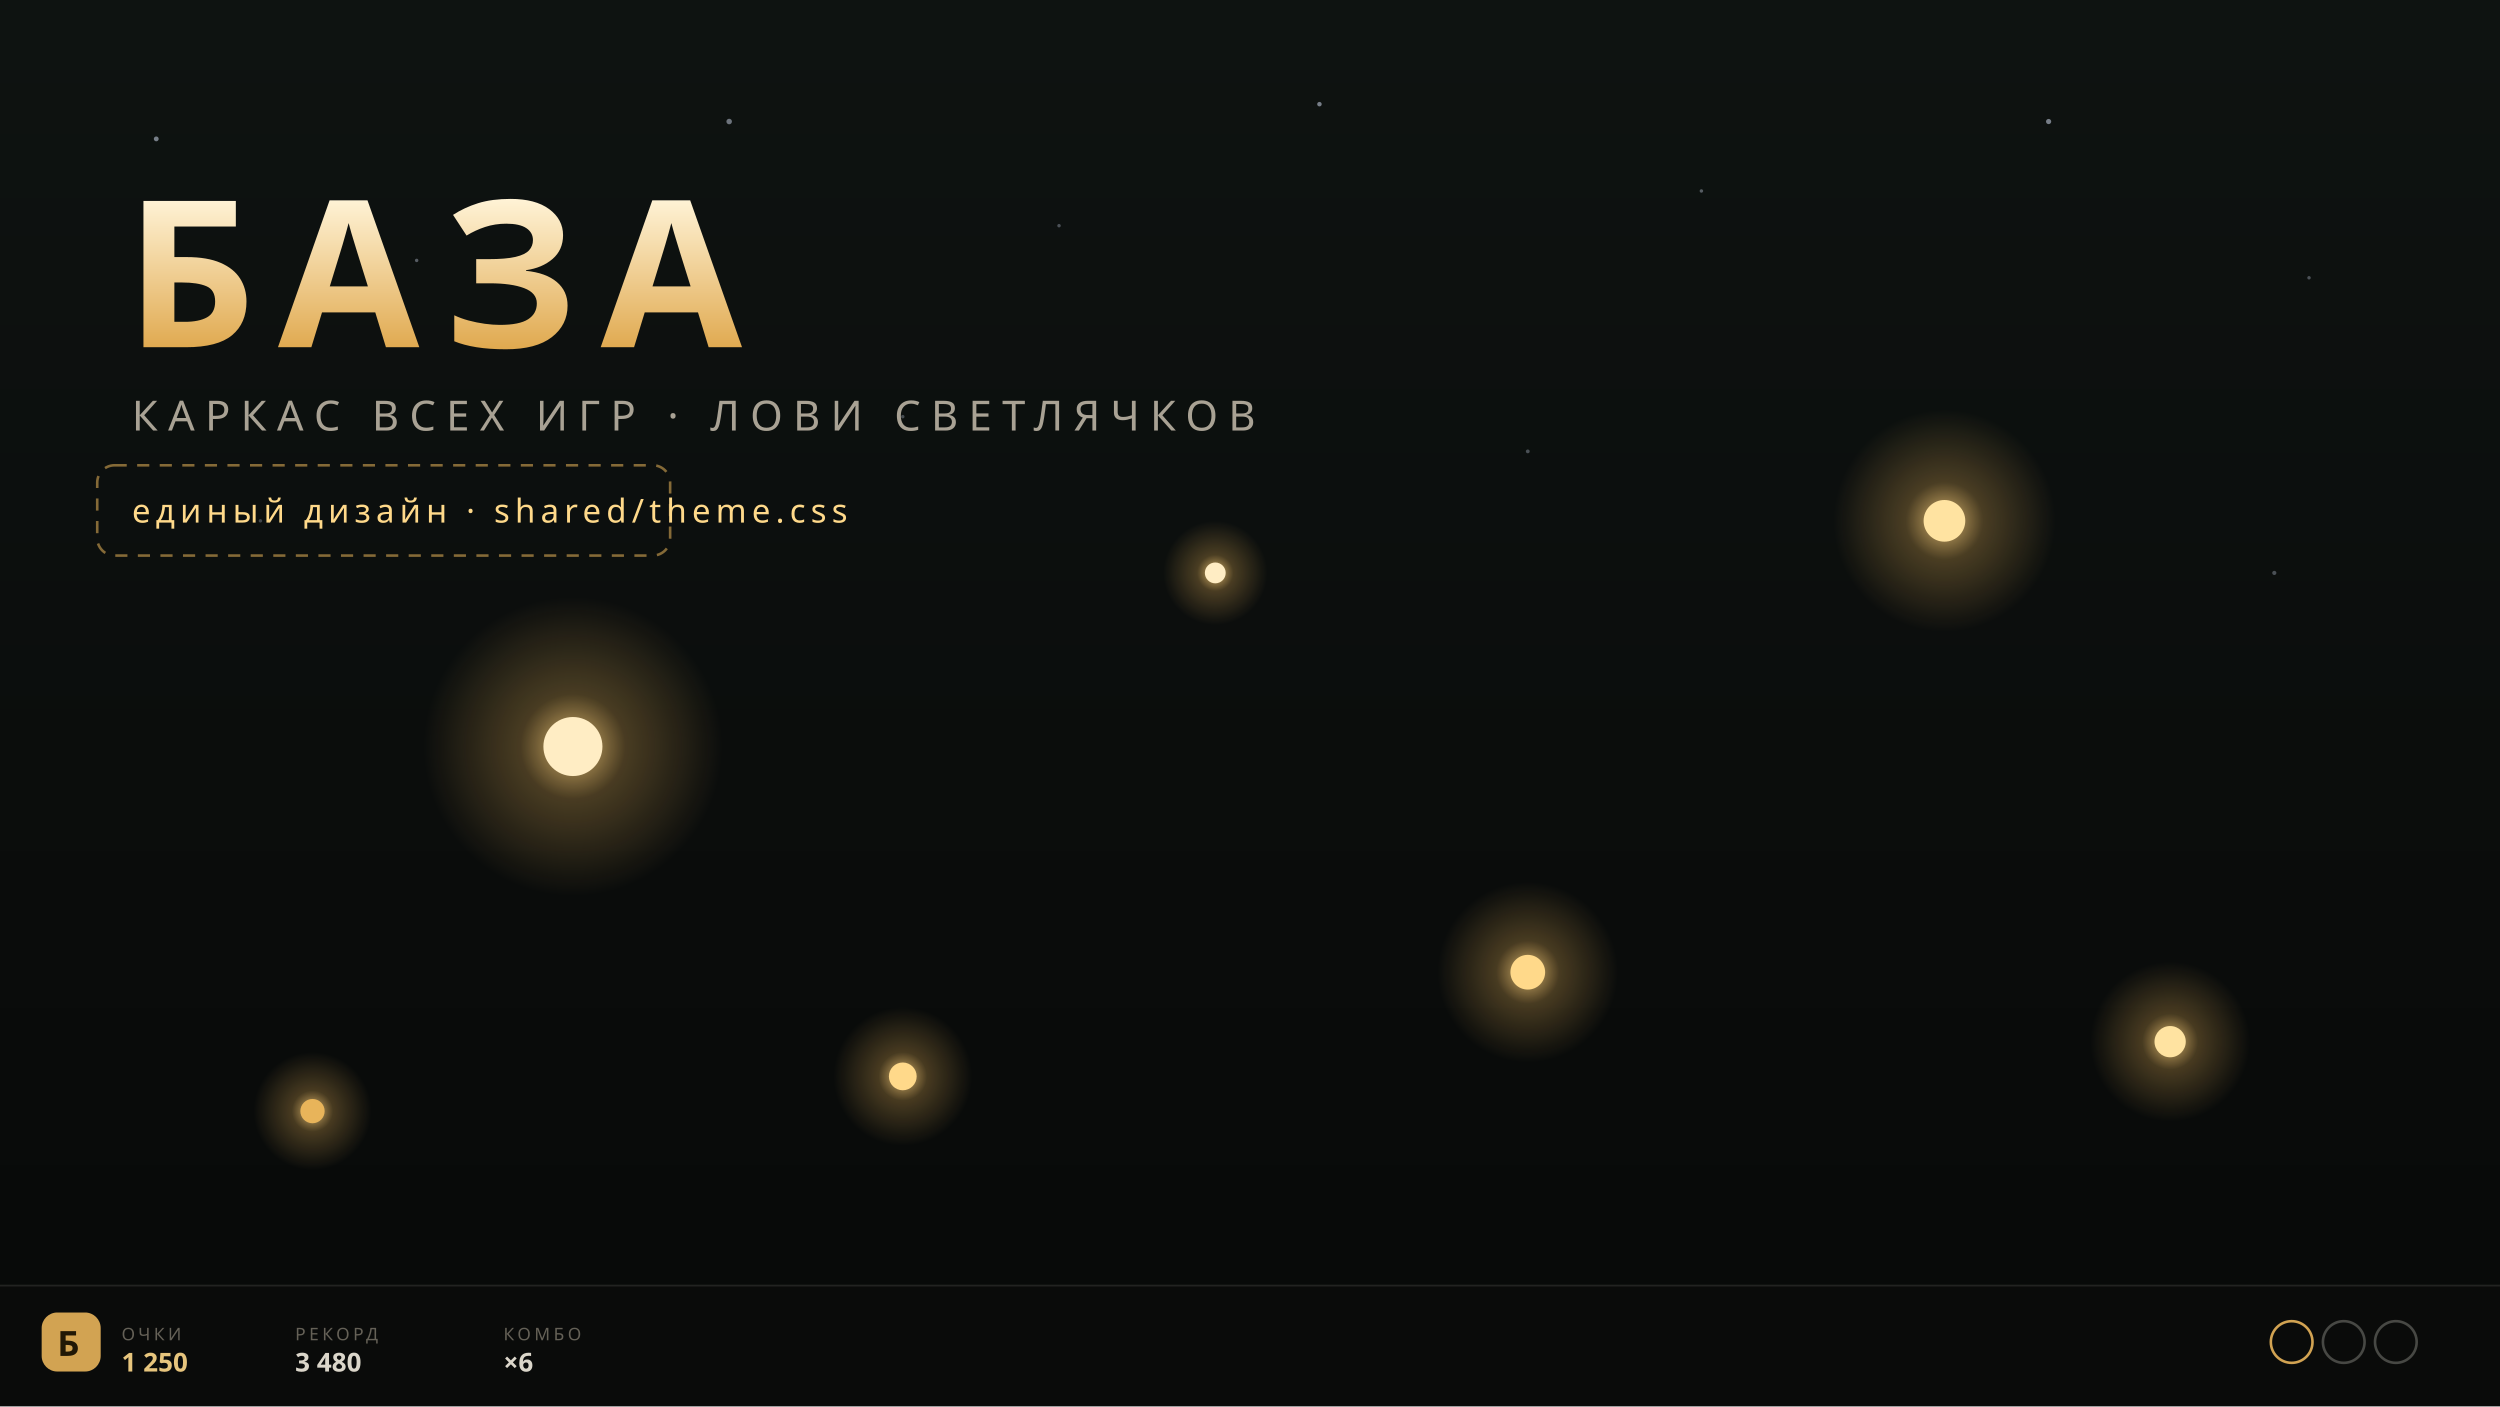
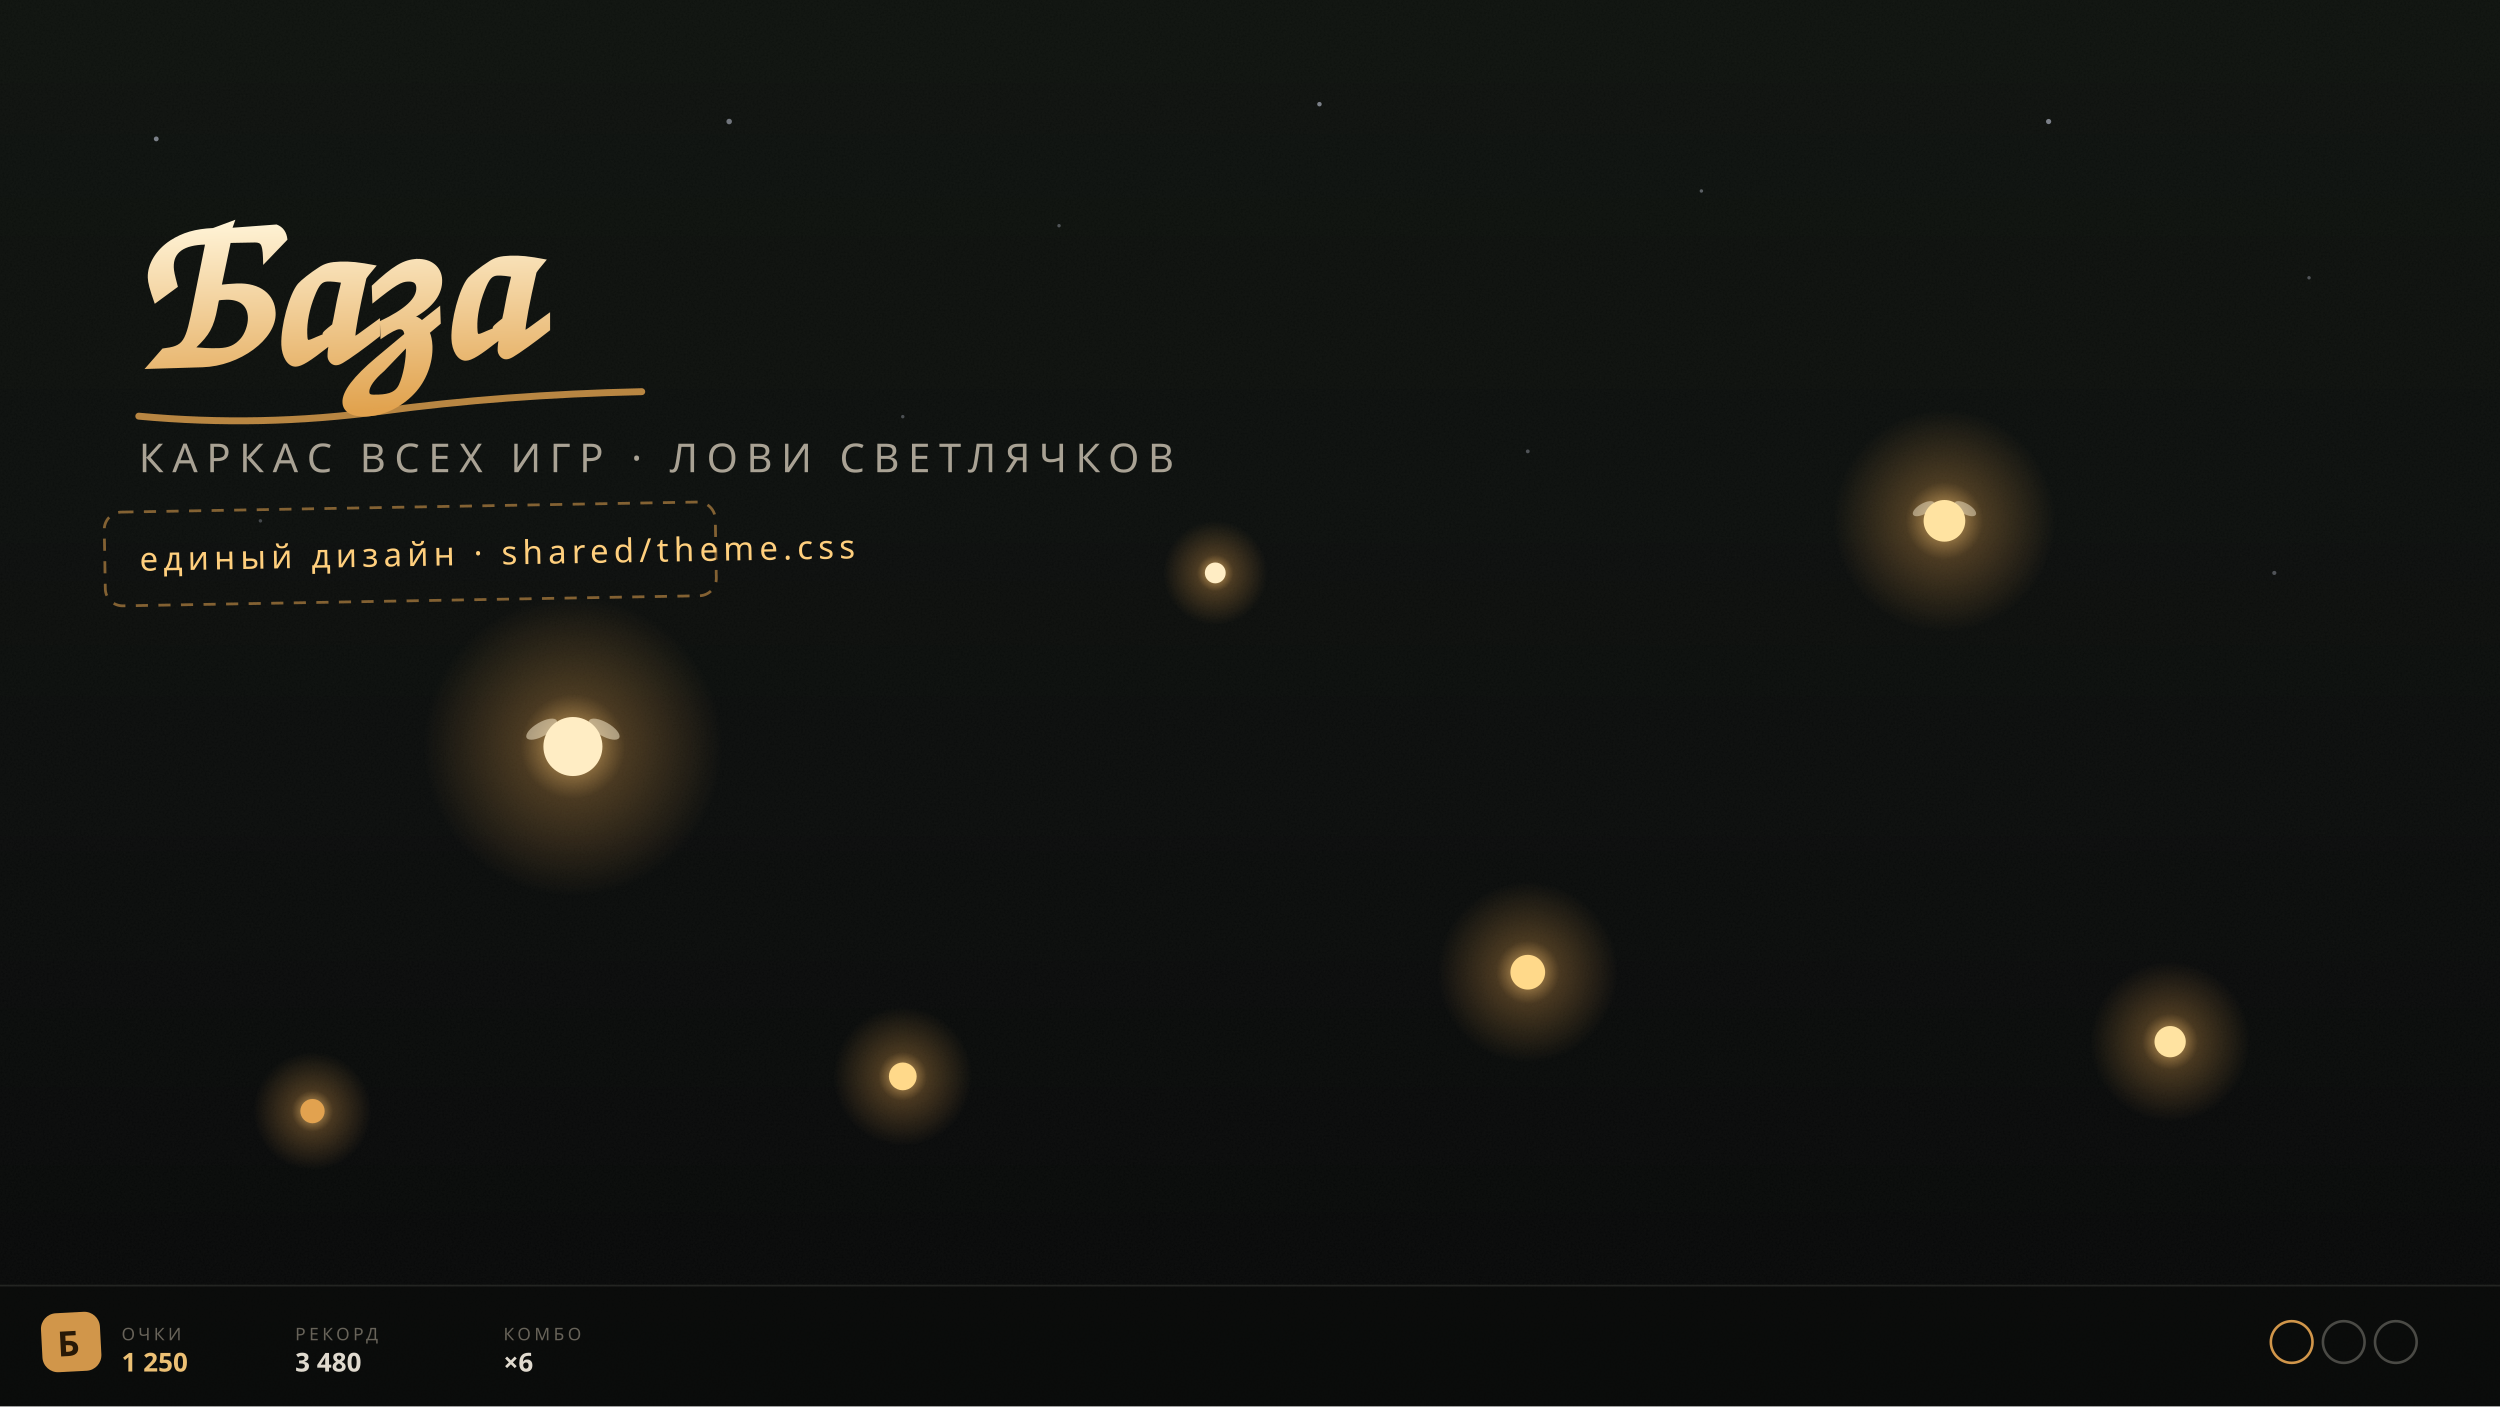
- <svg xmlns="http://www.w3.org/2000/svg" viewBox="0 0 1440 810" width="1440" height="810" role="img" aria-label="БАЗА — каркас всех игр: золотые светлячки на тёмном ночном фоне">
+ <svg xmlns="http://www.w3.org/2000/svg" viewBox="0 0 1440 810" width="1440" height="810" role="img" aria-label="БАЗА — каркас всех игр: рукописный заголовок и золотые светлячки на тёмном ночном фоне">
  <defs>
    <linearGradient id="sky" x1="0" y1="0" x2="0" y2="1">
-       <stop offset="0" stop-color="#0e1311" />
+       <stop offset="0" stop-color="#0e120e" />
      <stop offset="0.55" stop-color="#0b0d0c" />
-       <stop offset="1" stop-color="#070908" />
+       <stop offset="1" stop-color="#070808" />
    </linearGradient>
    <radialGradient id="glow">
-       <stop offset="0" stop-color="#ffd98a" stop-opacity="0.85" />
-       <stop offset="0.35" stop-color="#e8b45a" stop-opacity="0.28" />
-       <stop offset="1" stop-color="#e8b45a" stop-opacity="0" />
+       <stop offset="0" stop-color="#ffcf7d" stop-opacity="0.85" />
+       <stop offset="0.35" stop-color="#e2a24f" stop-opacity="0.28" />
+       <stop offset="1" stop-color="#e2a24f" stop-opacity="0" />
    </radialGradient>
    <linearGradient id="title" x1="0" y1="0" x2="0" y2="1">
      <stop offset="0" stop-color="#fff3d6" />
-       <stop offset="1" stop-color="#e0a94f" />
+       <stop offset="1" stop-color="#e0a04a" />
    </linearGradient>
-     <filter id="soft" x="-60%" y="-60%" width="220%" height="220%">
-       <feGaussianBlur stdDeviation="3" />
+     <filter id="grain">
+       <feTurbulence type="fractalNoise" baseFrequency="0.9" numOctaves="2" stitchTiles="stitch" />
+       <feColorMatrix values="0 0 0 0 1  0 0 0 0 0.93  0 0 0 0 0.82  0 0 0 0.05 0" />
    </filter>
  </defs>
  <rect width="1440" height="810" fill="url(#sky)" />
-   <g fill="#dfe9ff">
+   <rect width="1440" height="810" filter="url(#grain)" opacity="0.6" />
+   <g fill="#e6ecff">
    <circle cx="90" cy="80" r="1.4" opacity=".5" />
    <circle cx="240" cy="150" r="1" opacity=".35" />
    <circle cx="420" cy="70" r="1.6" opacity=".45" />
    <circle cx="610" cy="130" r="1" opacity=".3" />
    <circle cx="760" cy="60" r="1.3" opacity=".5" />
    <circle cx="980" cy="110" r="1" opacity=".35" />
    <circle cx="1180" cy="70" r="1.5" opacity=".5" />
    <circle cx="1330" cy="160" r="1" opacity=".3" />
    <circle cx="150" cy="300" r="1" opacity=".25" />
    <circle cx="1310" cy="330" r="1.2" opacity=".3" />
    <circle cx="520" cy="240" r="1" opacity=".28" />
    <circle cx="880" cy="260" r="1.1" opacity=".3" />
  </g>
  <g>
    <circle cx="330" cy="430" r="86" fill="url(#glow)" />
+     <ellipse cx="312" cy="420" rx="10" ry="4" fill="#fff3d6" opacity=".5" transform="rotate(-30 312 420)" />
+     <ellipse cx="348" cy="420" rx="10" ry="4" fill="#fff3d6" opacity=".5" transform="rotate(30 348 420)" />
    <circle cx="330" cy="430" r="17" fill="#ffedc4" />
    <circle cx="1120" cy="300" r="64" fill="url(#glow)" />
+     <ellipse cx="1108" cy="293" rx="7" ry="3" fill="#fff3d6" opacity=".45" transform="rotate(-30 1108 293)" />
+     <ellipse cx="1132" cy="293" rx="7" ry="3" fill="#fff3d6" opacity=".45" transform="rotate(30 1132 293)" />
    <circle cx="1120" cy="300" r="12" fill="#ffe3a1" />
    <circle cx="880" cy="560" r="52" fill="url(#glow)" />
    <circle cx="880" cy="560" r="10" fill="#ffd98a" />
    <circle cx="520" cy="620" r="40" fill="url(#glow)" />
    <circle cx="520" cy="620" r="8" fill="#ffd98a" />
    <circle cx="1250" cy="600" r="46" fill="url(#glow)" />
    <circle cx="1250" cy="600" r="9" fill="#ffe3a1" />
    <circle cx="180" cy="640" r="34" fill="url(#glow)" />
-     <circle cx="180" cy="640" r="7" fill="#e8b45a" />
+     <circle cx="180" cy="640" r="7" fill="#e2a24f" />
    <circle cx="700" cy="330" r="30" fill="url(#glow)" />
    <circle cx="700" cy="330" r="6" fill="#ffedc4" />
  </g>
-   <text x="72" y="200" font-family="'Trebuchet MS','Segoe UI',system-ui,sans-serif" font-size="118" font-weight="700" letter-spacing="14" fill="url(#title)">БАЗА</text>
-   <text x="76" y="248" font-family="'Segoe UI',system-ui,sans-serif" font-size="24" letter-spacing="6" fill="#a9a294">КАРКАС ВСЕХ ИГР · ЛОВИ СВЕТЛЯЧКОВ</text>
-   <rect x="56" y="268" width="330" height="52" rx="10" fill="none" stroke="#e8b45a" stroke-opacity=".55" stroke-width="1.5" stroke-dasharray="7 6" />
-   <text x="76" y="301" font-family="'Segoe UI',system-ui,sans-serif" font-size="19" letter-spacing="3" fill="#ffd98a">единый дизайн · shared/theme.css</text>
-   <g opacity=".9">
-     <rect x="0" y="740" width="1440" height="70" fill="#0a0c0b" opacity=".85" />
+   <g transform="rotate(-2 300 180)">
+     <text x="72" y="205" font-family="'Segoe Script','Bradley Hand','Apple Chancery','Comic Sans MS',cursive" font-size="128" font-weight="700" fill="url(#title)">База</text>
+     <path d="M78 232 q 70 9 140 2 t 150 -6" fill="none" stroke="#e2a24f" stroke-width="4" stroke-linecap="round" opacity=".8" />
+   </g>
+   <text x="80" y="272" font-family="'Segoe UI',system-ui,sans-serif" font-size="23" letter-spacing="5" fill="#a9a294">КАРКАС ВСЕХ ИГР · ЛОВИ СВЕТЛЯЧКОВ</text>
+   <g transform="rotate(-1 240 300)">
+     <rect x="60" y="292" width="352" height="54" rx="10" fill="none" stroke="#e2a24f" stroke-opacity=".55" stroke-width="1.6" stroke-dasharray="7 6" />
+     <text x="80" y="326" font-family="'Segoe UI',system-ui,sans-serif" font-size="19" letter-spacing="3" fill="#ffcf7d">единый дизайн · shared/theme.css</text>
+   </g>
+   <g opacity=".92">
+     <rect x="0" y="740" width="1440" height="70" fill="#0a0c0a" opacity=".85" />
    <rect x="0" y="740" width="1440" height="1" fill="#f2ecdf" opacity=".12" />
-     <rect x="24" y="756" width="34" height="34" rx="9" fill="#e8b45a" />
-     <text x="33" y="781" font-family="'Segoe UI',system-ui,sans-serif" font-size="20" font-weight="800" fill="#241a06">Б</text>
+     <g transform="rotate(-3 41 773)">
+       <rect x="24" y="756" width="34" height="34" rx="9" fill="#e2a24f" />
+       <text x="33" y="781" font-family="'Segoe UI',system-ui,sans-serif" font-size="20" font-weight="800" fill="#2a1a06">Б</text>
+     </g>
    <text x="70" y="772" font-family="'Segoe UI',system-ui,sans-serif" font-size="10" letter-spacing="2" fill="#6f6a5f">ОЧКИ</text>
-     <text x="70" y="790" font-family="'Segoe UI',system-ui,sans-serif" font-size="15" font-weight="700" fill="#ffd98a">1 250</text>
+     <text x="70" y="790" font-family="'Segoe UI',system-ui,sans-serif" font-size="15" font-weight="700" fill="#ffcf7d">1 250</text>
    <text x="170" y="772" font-family="'Segoe UI',system-ui,sans-serif" font-size="10" letter-spacing="2" fill="#6f6a5f">РЕКОРД</text>
    <text x="170" y="790" font-family="'Segoe UI',system-ui,sans-serif" font-size="15" font-weight="700" fill="#f2ecdf">3 480</text>
    <text x="290" y="772" font-family="'Segoe UI',system-ui,sans-serif" font-size="10" letter-spacing="2" fill="#6f6a5f">КОМБО</text>
    <text x="290" y="790" font-family="'Segoe UI',system-ui,sans-serif" font-size="15" font-weight="700" fill="#f2ecdf">×6</text>
-     <circle cx="1380" cy="773" r="12" fill="none" stroke="#f2ecdf" stroke-opacity=".3" stroke-width="1.5" />
+     <g transform="rotate(-2 1380 773)">
+       <circle cx="1380" cy="773" r="12" fill="none" stroke="#f2ecdf" stroke-opacity=".3" stroke-width="1.5" />
+     </g>
    <circle cx="1350" cy="773" r="12" fill="none" stroke="#f2ecdf" stroke-opacity=".3" stroke-width="1.5" />
-     <circle cx="1320" cy="773" r="12" fill="none" stroke="#e8b45a" stroke-width="1.5" />
+     <circle cx="1320" cy="773" r="12" fill="none" stroke="#e2a24f" stroke-width="1.5" />
  </g>
</svg>
